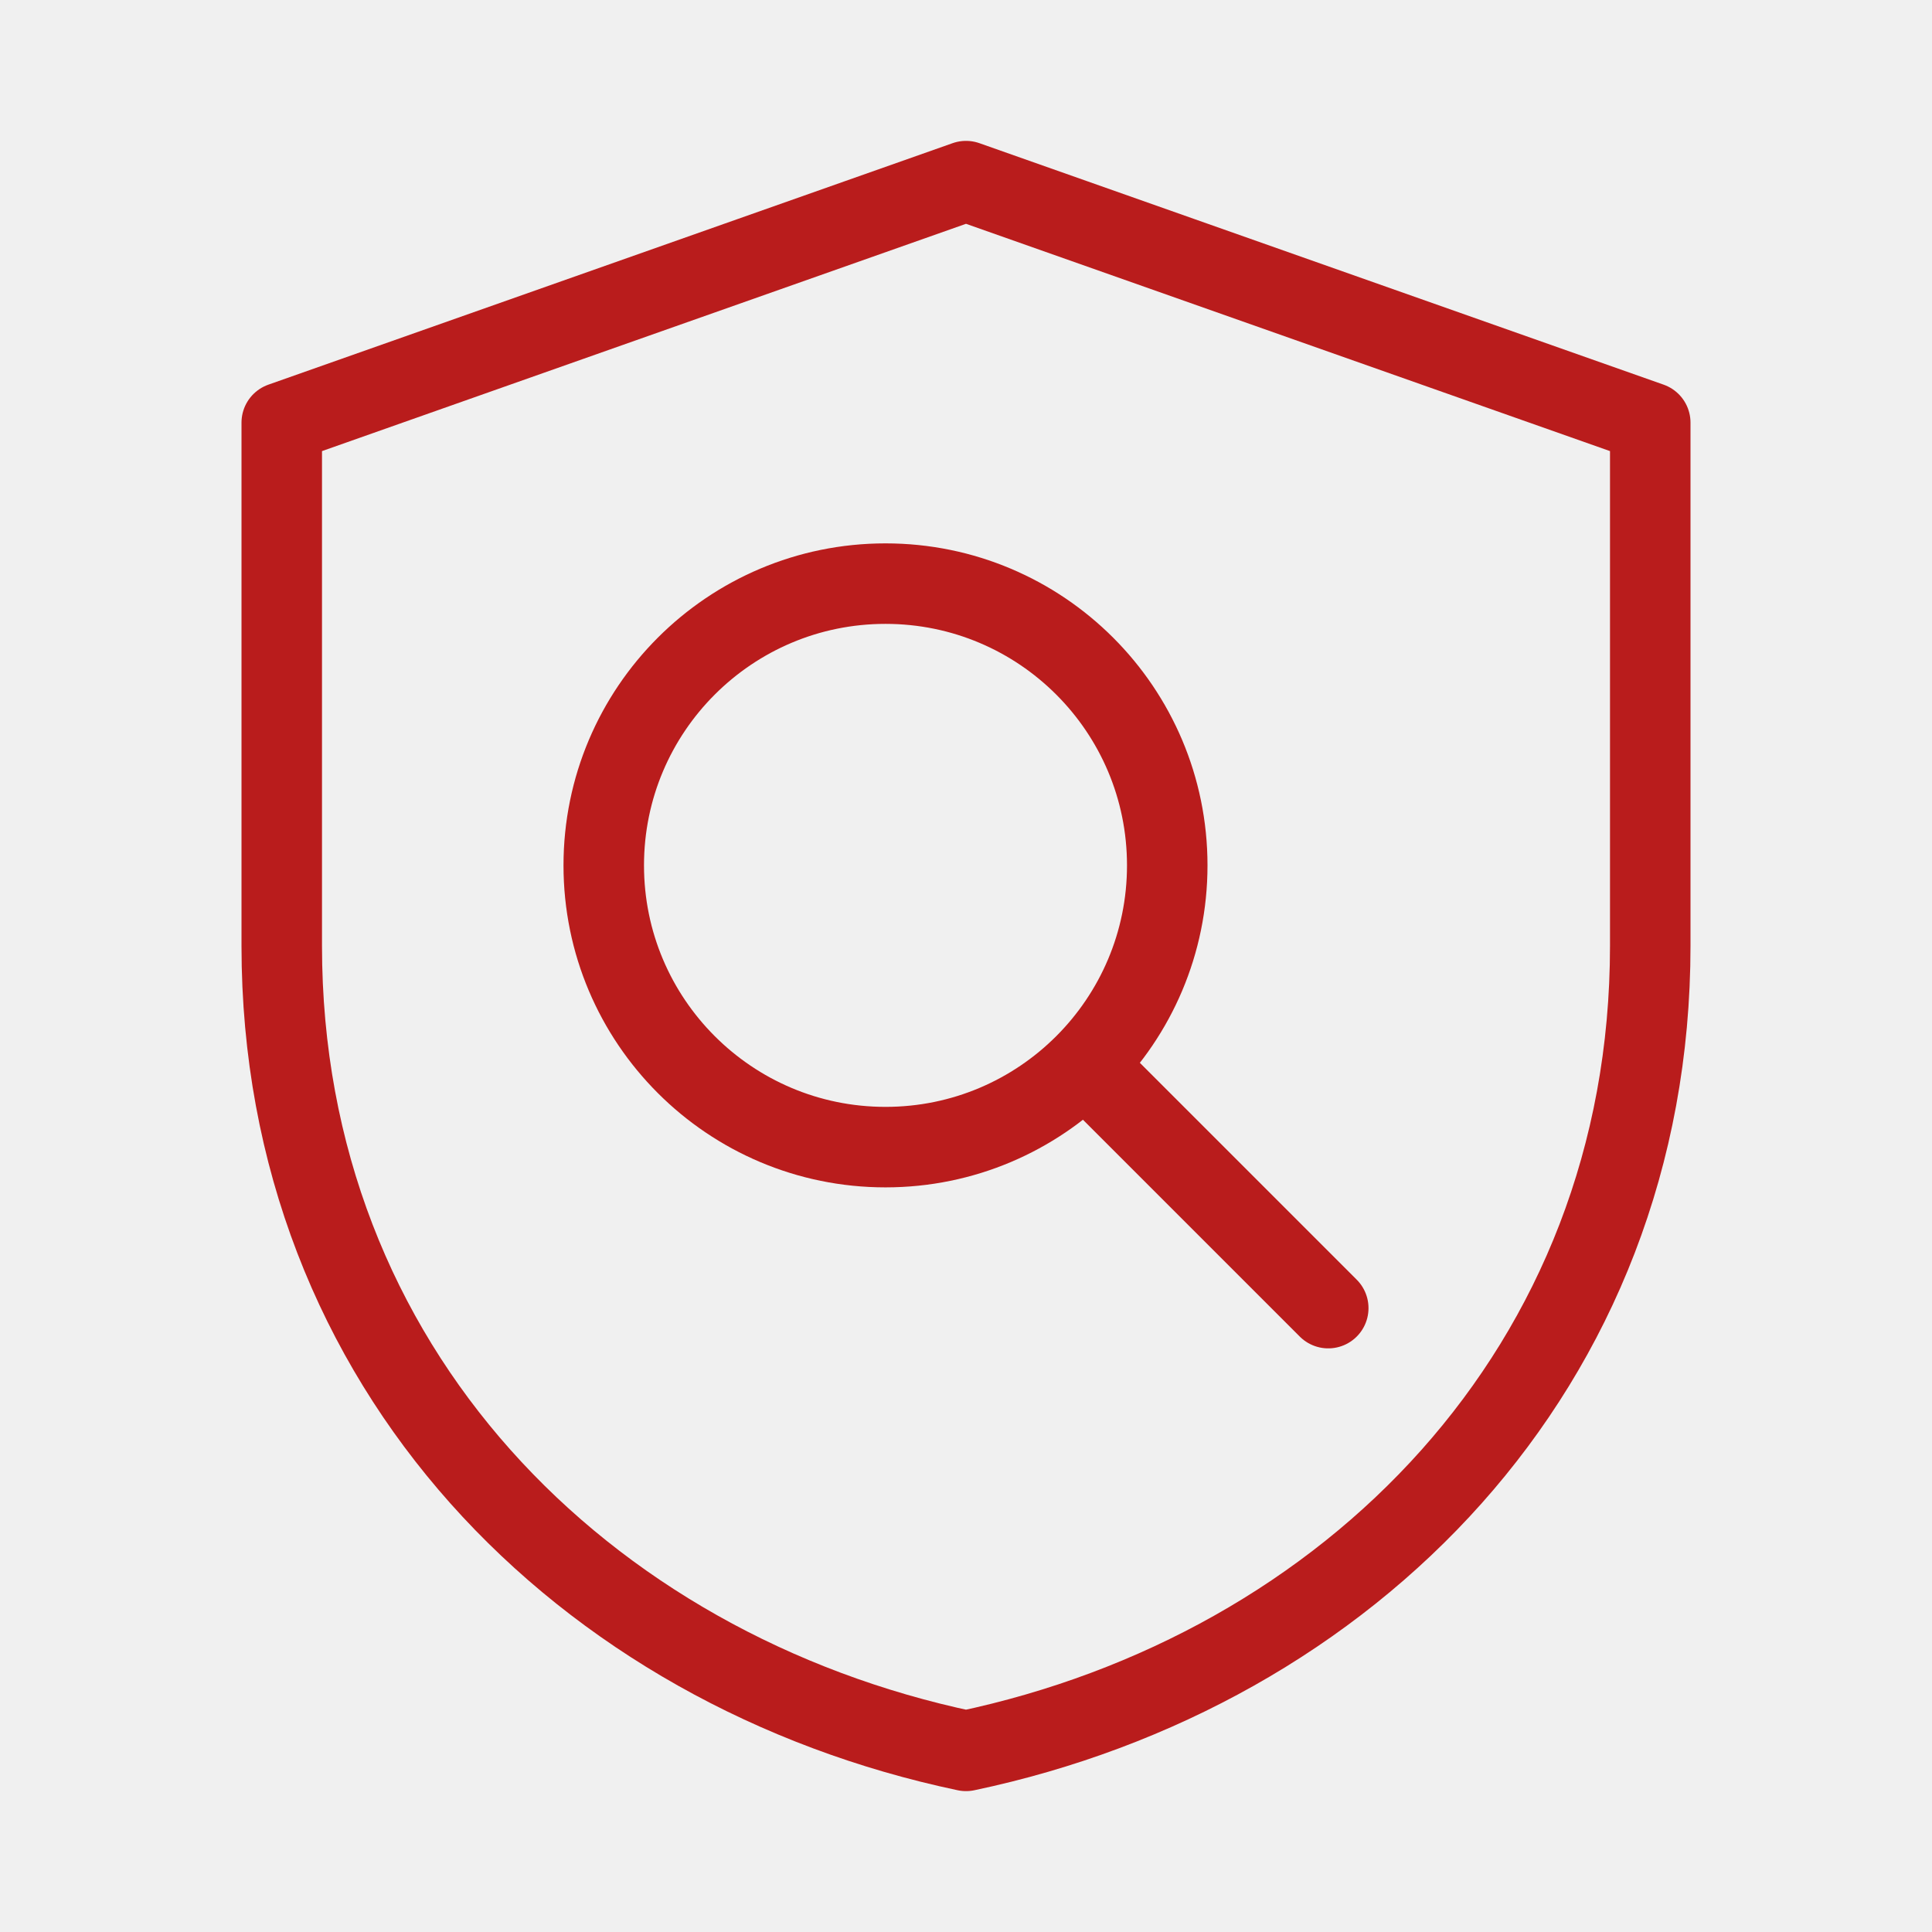
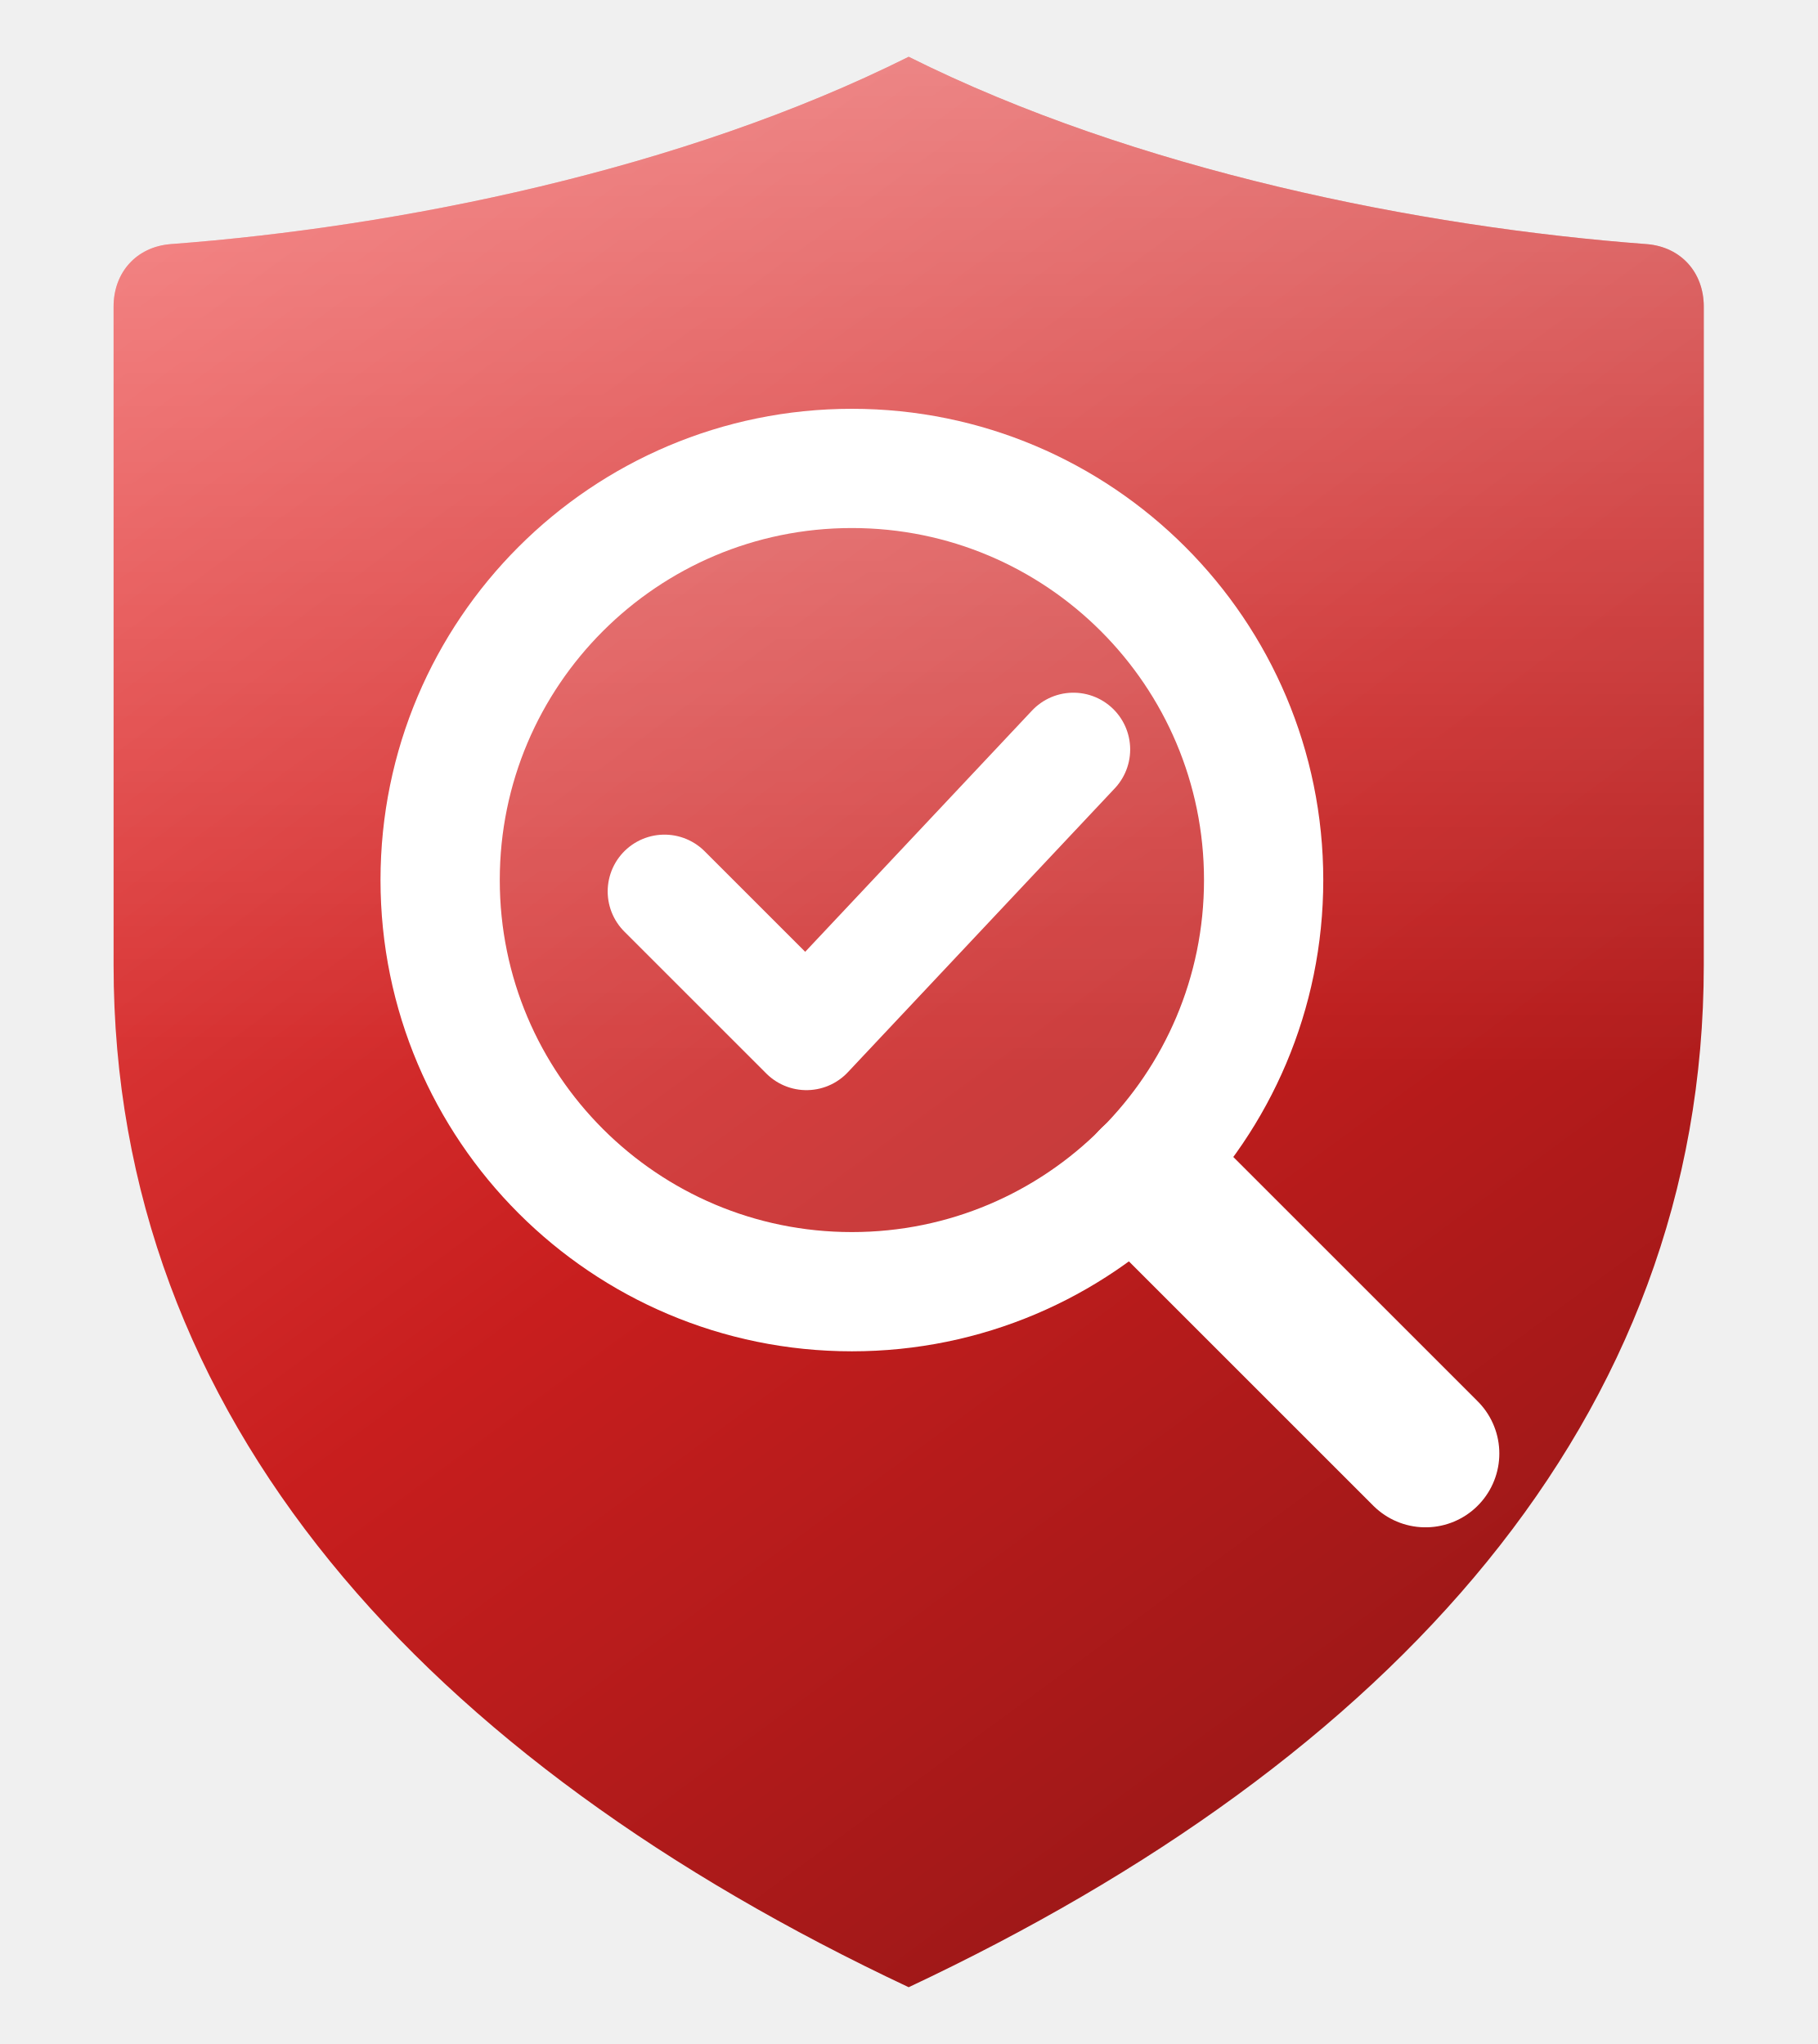
- <svg xmlns="http://www.w3.org/2000/svg" viewBox="0 0 48 48" width="48" height="48" role="img" aria-labelledby="canhgiac-mark-title">
-   <path d="M24 4.5L41 10.5V23.5C41 34 33.5 41.5 24 43.5C14.5 41.5 7 34 7 23.5V10.5Z" fill="none" stroke="#b91c1c" stroke-width="2" stroke-linejoin="round" />
-   <g stroke="#b91c1c" stroke-width="2" stroke-linecap="round" fill="none">
-     <circle cx="22" cy="21.5" r="7" />
-     <path d="M27.3 26.8L33 32.5" />
+ <svg xmlns="http://www.w3.org/2000/svg" viewBox="0 0 64 72" width="64" height="72" role="img" aria-labelledby="scamproof-mark-title">
+   <defs>
+     <linearGradient id="sp-body" x1="8" y1="2" x2="58" y2="70" gradientUnits="userSpaceOnUse">
+       <stop offset="0" stop-color="#f05252" />
+       <stop offset=".5" stop-color="#c81e1e" />
+       <stop offset="1" stop-color="#8b1515" />
+     </linearGradient>
+     <linearGradient id="sp-gloss" x1="0" y1="0" x2="0" y2="1">
+       <stop offset="0" stop-color="#fff" stop-opacity=".38" />
+       <stop offset="1" stop-color="#fff" stop-opacity="0" />
+     </linearGradient>
+     <clipPath id="sp-clip">
+       <path d="M32 2C40 6 50 8 58 8.6c1.2.1 2 1 2 2.2V34c0 16-11 28-28 36C15 62 4 50 4 34V10.8c0-1.2.8-2.1 2-2.2C14 8 24 6 32 2Z" />
+     </clipPath>
+   </defs>
+   <path d="M32 2C40 6 50 8 58 8.6c1.2.1 2 1 2 2.2V34c0 16-11 28-28 36C15 62 4 50 4 34V10.8c0-1.2.8-2.1 2-2.2C14 8 24 6 32 2Z" fill="url(#sp-body)" />
+   <g clip-path="url(#sp-clip)">
+     <rect width="64" height="38" fill="url(#sp-gloss)" />
  </g>
+   <circle cx="30" cy="31" r="14.5" fill="#fff" fill-opacity=".14" stroke="#fff" stroke-width="4.2" />
+   <path d="M40.6 41.6l9.6 9.6" stroke="#fff" stroke-width="5.2" stroke-linecap="round" />
+   <path d="M23.4 31.4l5 5 9.4-10" fill="none" stroke="#fff" stroke-width="4" stroke-linecap="round" stroke-linejoin="round" />
</svg>
